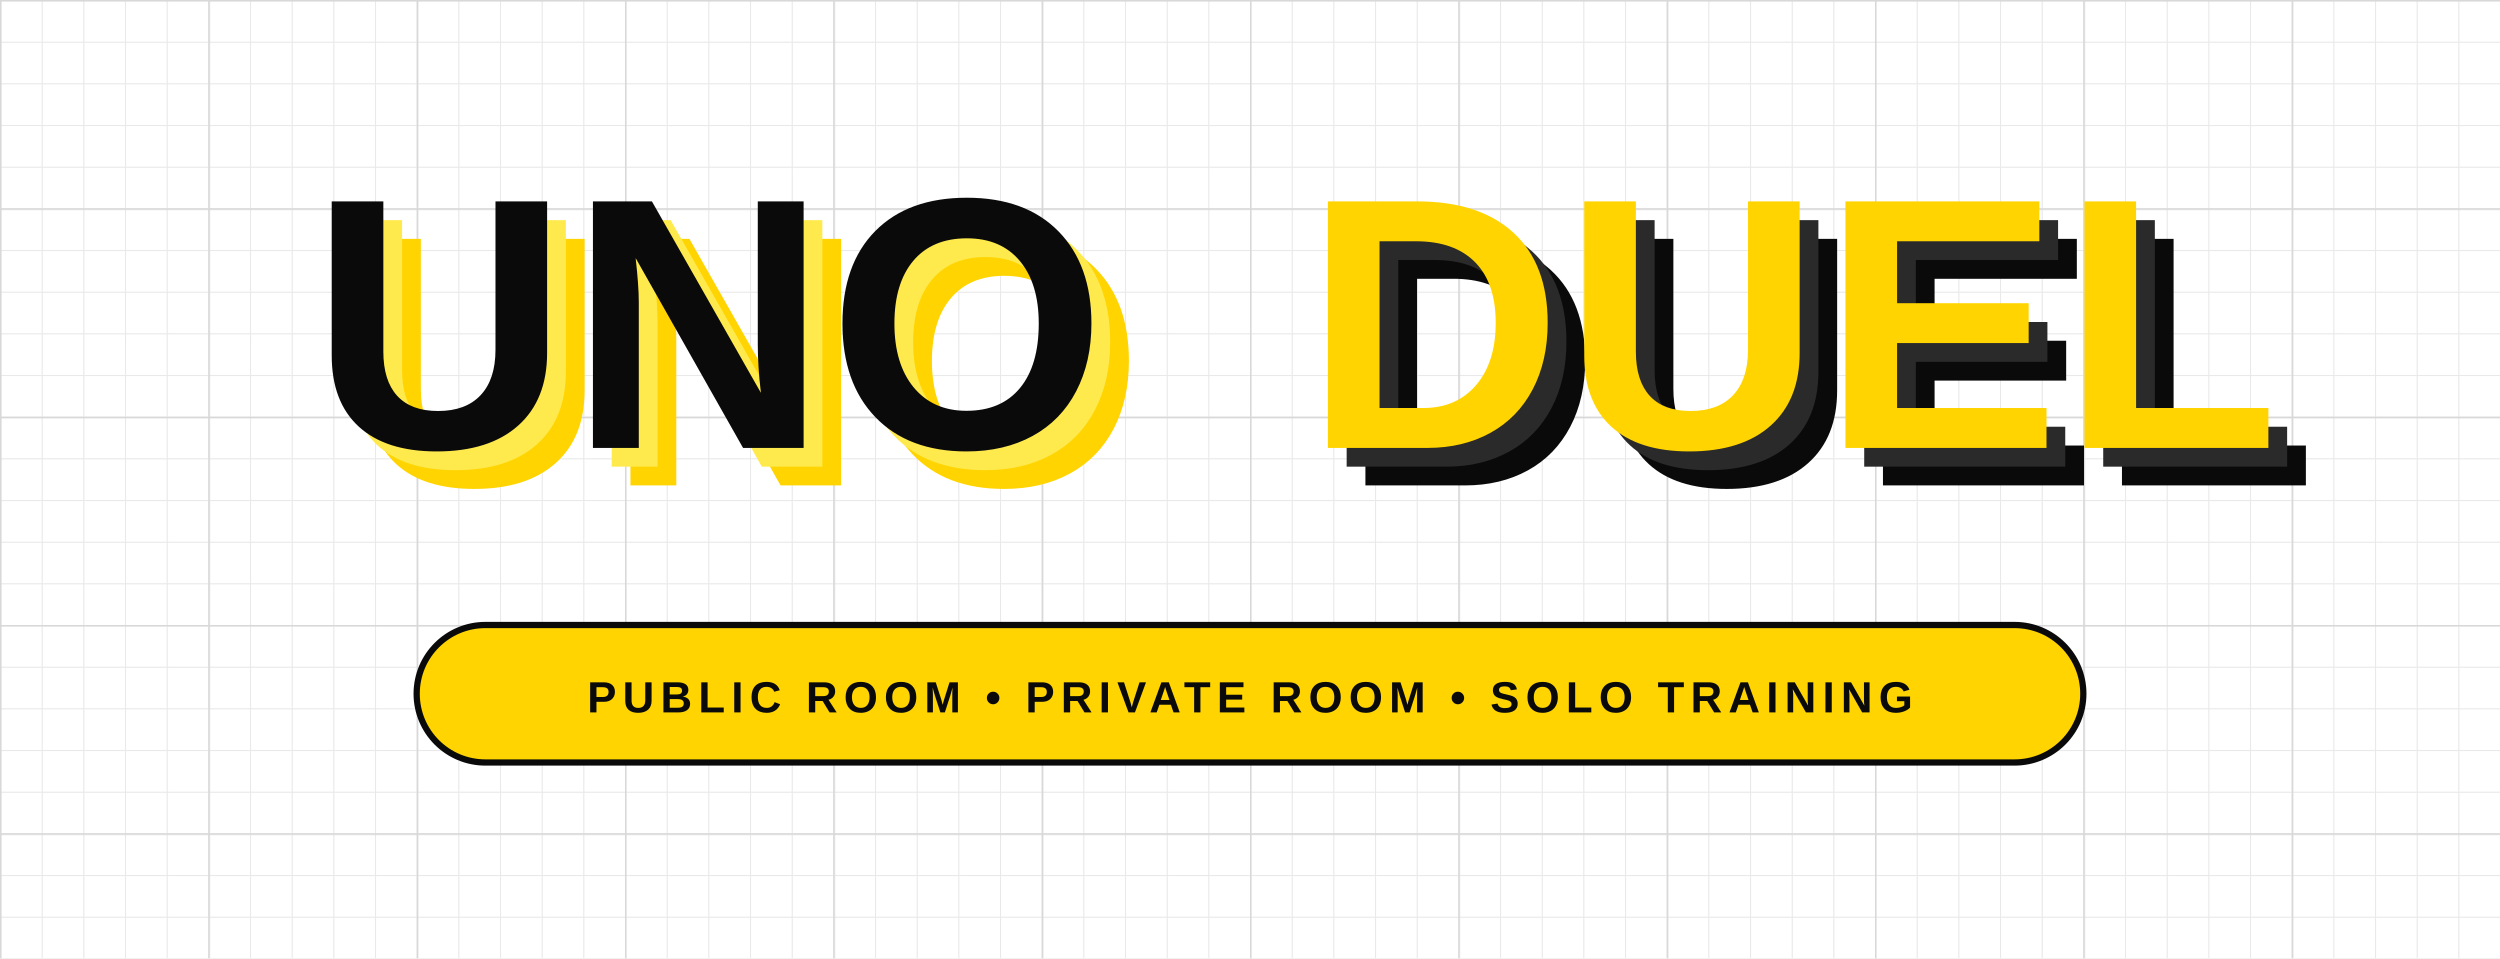
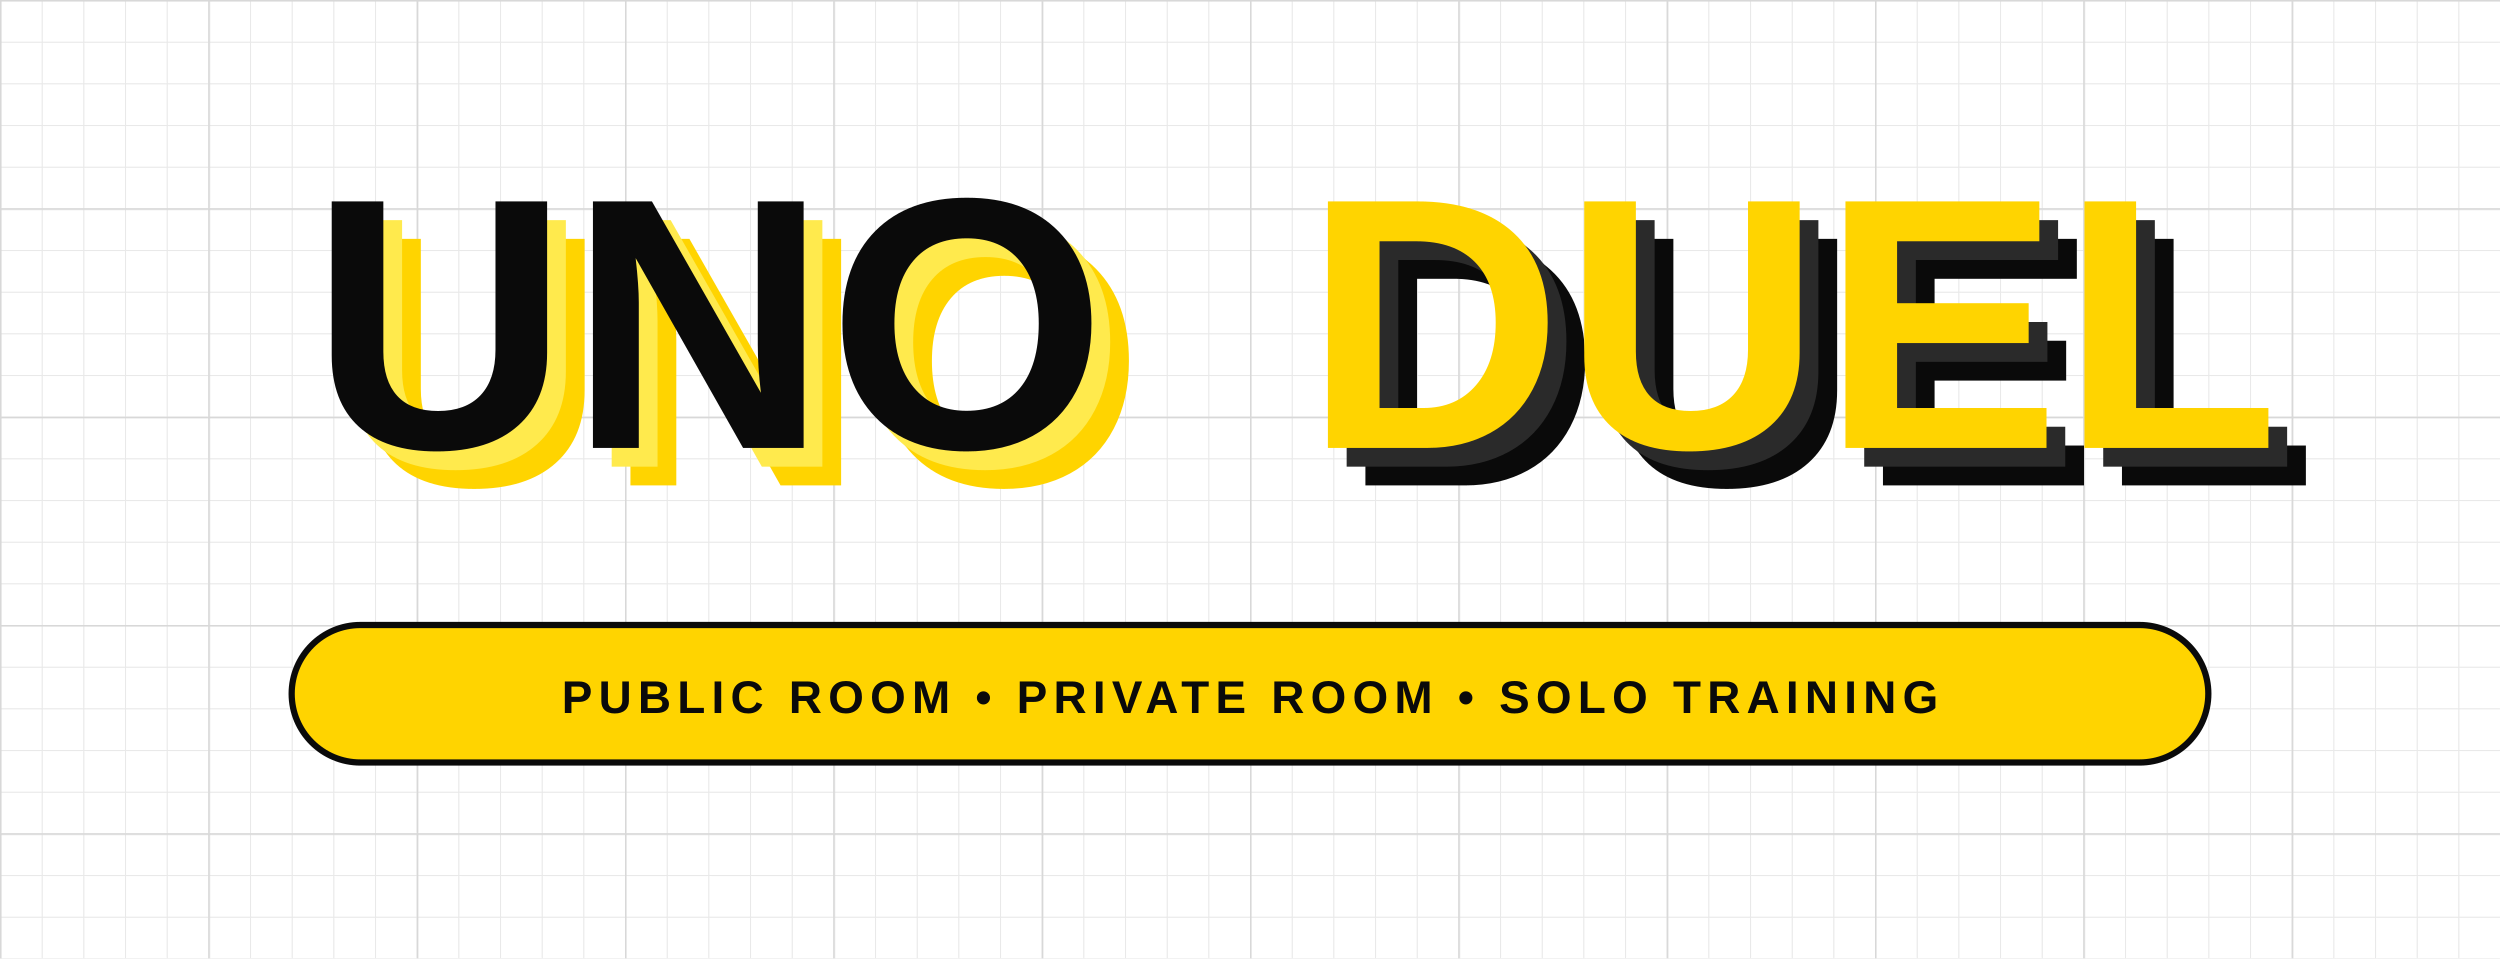
<svg xmlns="http://www.w3.org/2000/svg" width="1200" height="460" viewBox="0 0 1200 460">
  <defs>
    <pattern id="gridMinor" width="20" height="20" patternUnits="userSpaceOnUse">
      <path d="M 20 0 L 0 0 0 20" fill="none" stroke="#e9e9e9" stroke-width="1" />
    </pattern>
    <pattern id="gridMajor" width="100" height="100" patternUnits="userSpaceOnUse">
      <path d="M 100 0 L 0 0 0 100" fill="none" stroke="#d8d8d8" stroke-width="1.5" />
    </pattern>
    <style>
      .word {
        font-family: 'Arial Black', 'Arial Bold', 'Helvetica Neue', Arial, sans-serif;
        font-weight: 900;
        font-stretch: condensed;
      }
    </style>
  </defs>
  <rect width="1200" height="460" fill="#ffffff" />
  <rect width="1200" height="460" fill="url(#gridMinor)" />
  <rect width="1200" height="460" fill="url(#gridMajor)" />
  <text x="340" y="215" text-anchor="middle" class="word" font-size="172" fill="#ffd400" transform="translate(18,18)">UNO</text>
  <text x="340" y="215" text-anchor="middle" class="word" font-size="172" fill="#ffea4d" transform="translate(9,9)">UNO</text>
  <text x="340" y="215" text-anchor="middle" class="word" font-size="172" fill="#0a0a0a">UNO</text>
  <text x="860" y="215" text-anchor="middle" class="word" font-size="172" fill="#0a0a0a" transform="translate(18,18)">DUEL</text>
  <text x="860" y="215" text-anchor="middle" class="word" font-size="172" fill="#2a2a2a" transform="translate(9,9)">DUEL</text>
  <text x="860" y="215" text-anchor="middle" class="word" font-size="172" fill="#ffd400">DUEL</text>
-   <rect x="200" y="300" width="800" height="66" rx="33" fill="#ffd400" stroke="#0a0a0a" stroke-width="3" />
-   <text x="600" y="336" text-anchor="middle" dominant-baseline="middle" class="word" font-size="21" letter-spacing="3" fill="#0a0a0a">PUBLIC ROOM • PRIVATE ROOM • SOLO TRAINING</text>
+   <rect x="140" y="300" width="920" height="66" rx="33" fill="#ffd400" stroke="#0a0a0a" stroke-width="3" />
+   <text x="600" y="336" text-anchor="middle" dominant-baseline="middle" class="word" font-size="22" letter-spacing="3" fill="#0a0a0a">PUBLIC ROOM • PRIVATE ROOM • SOLO TRAINING</text>
</svg>
